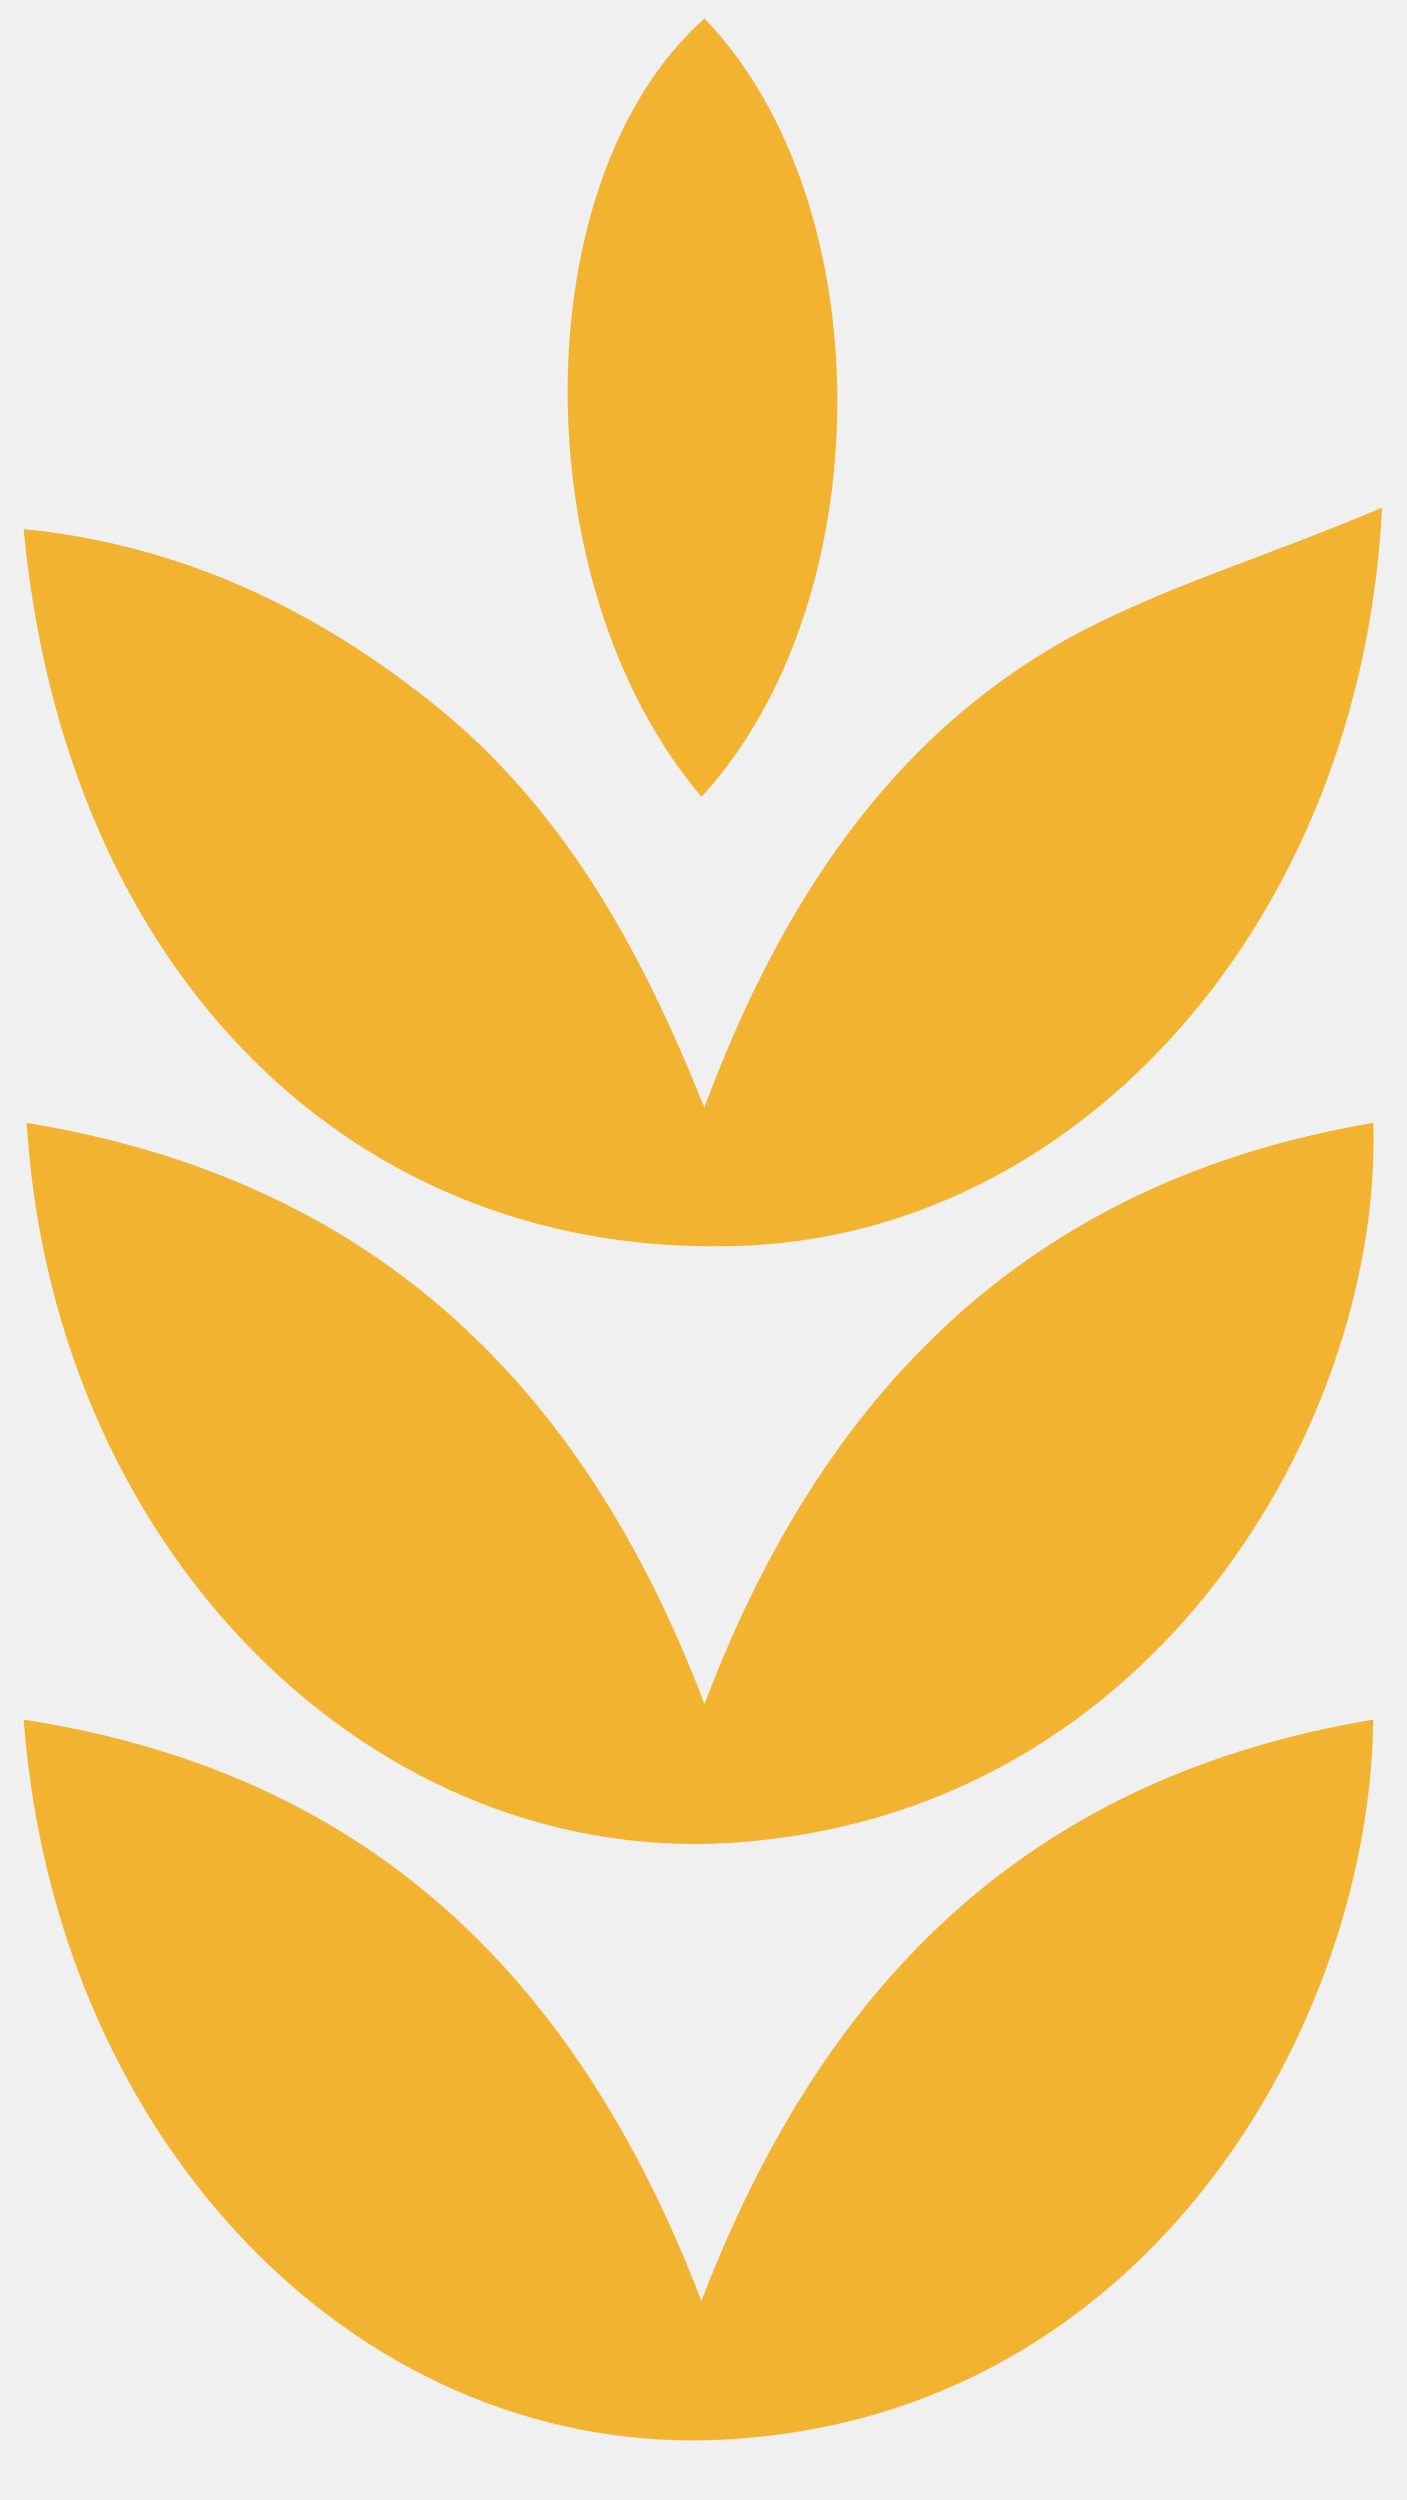
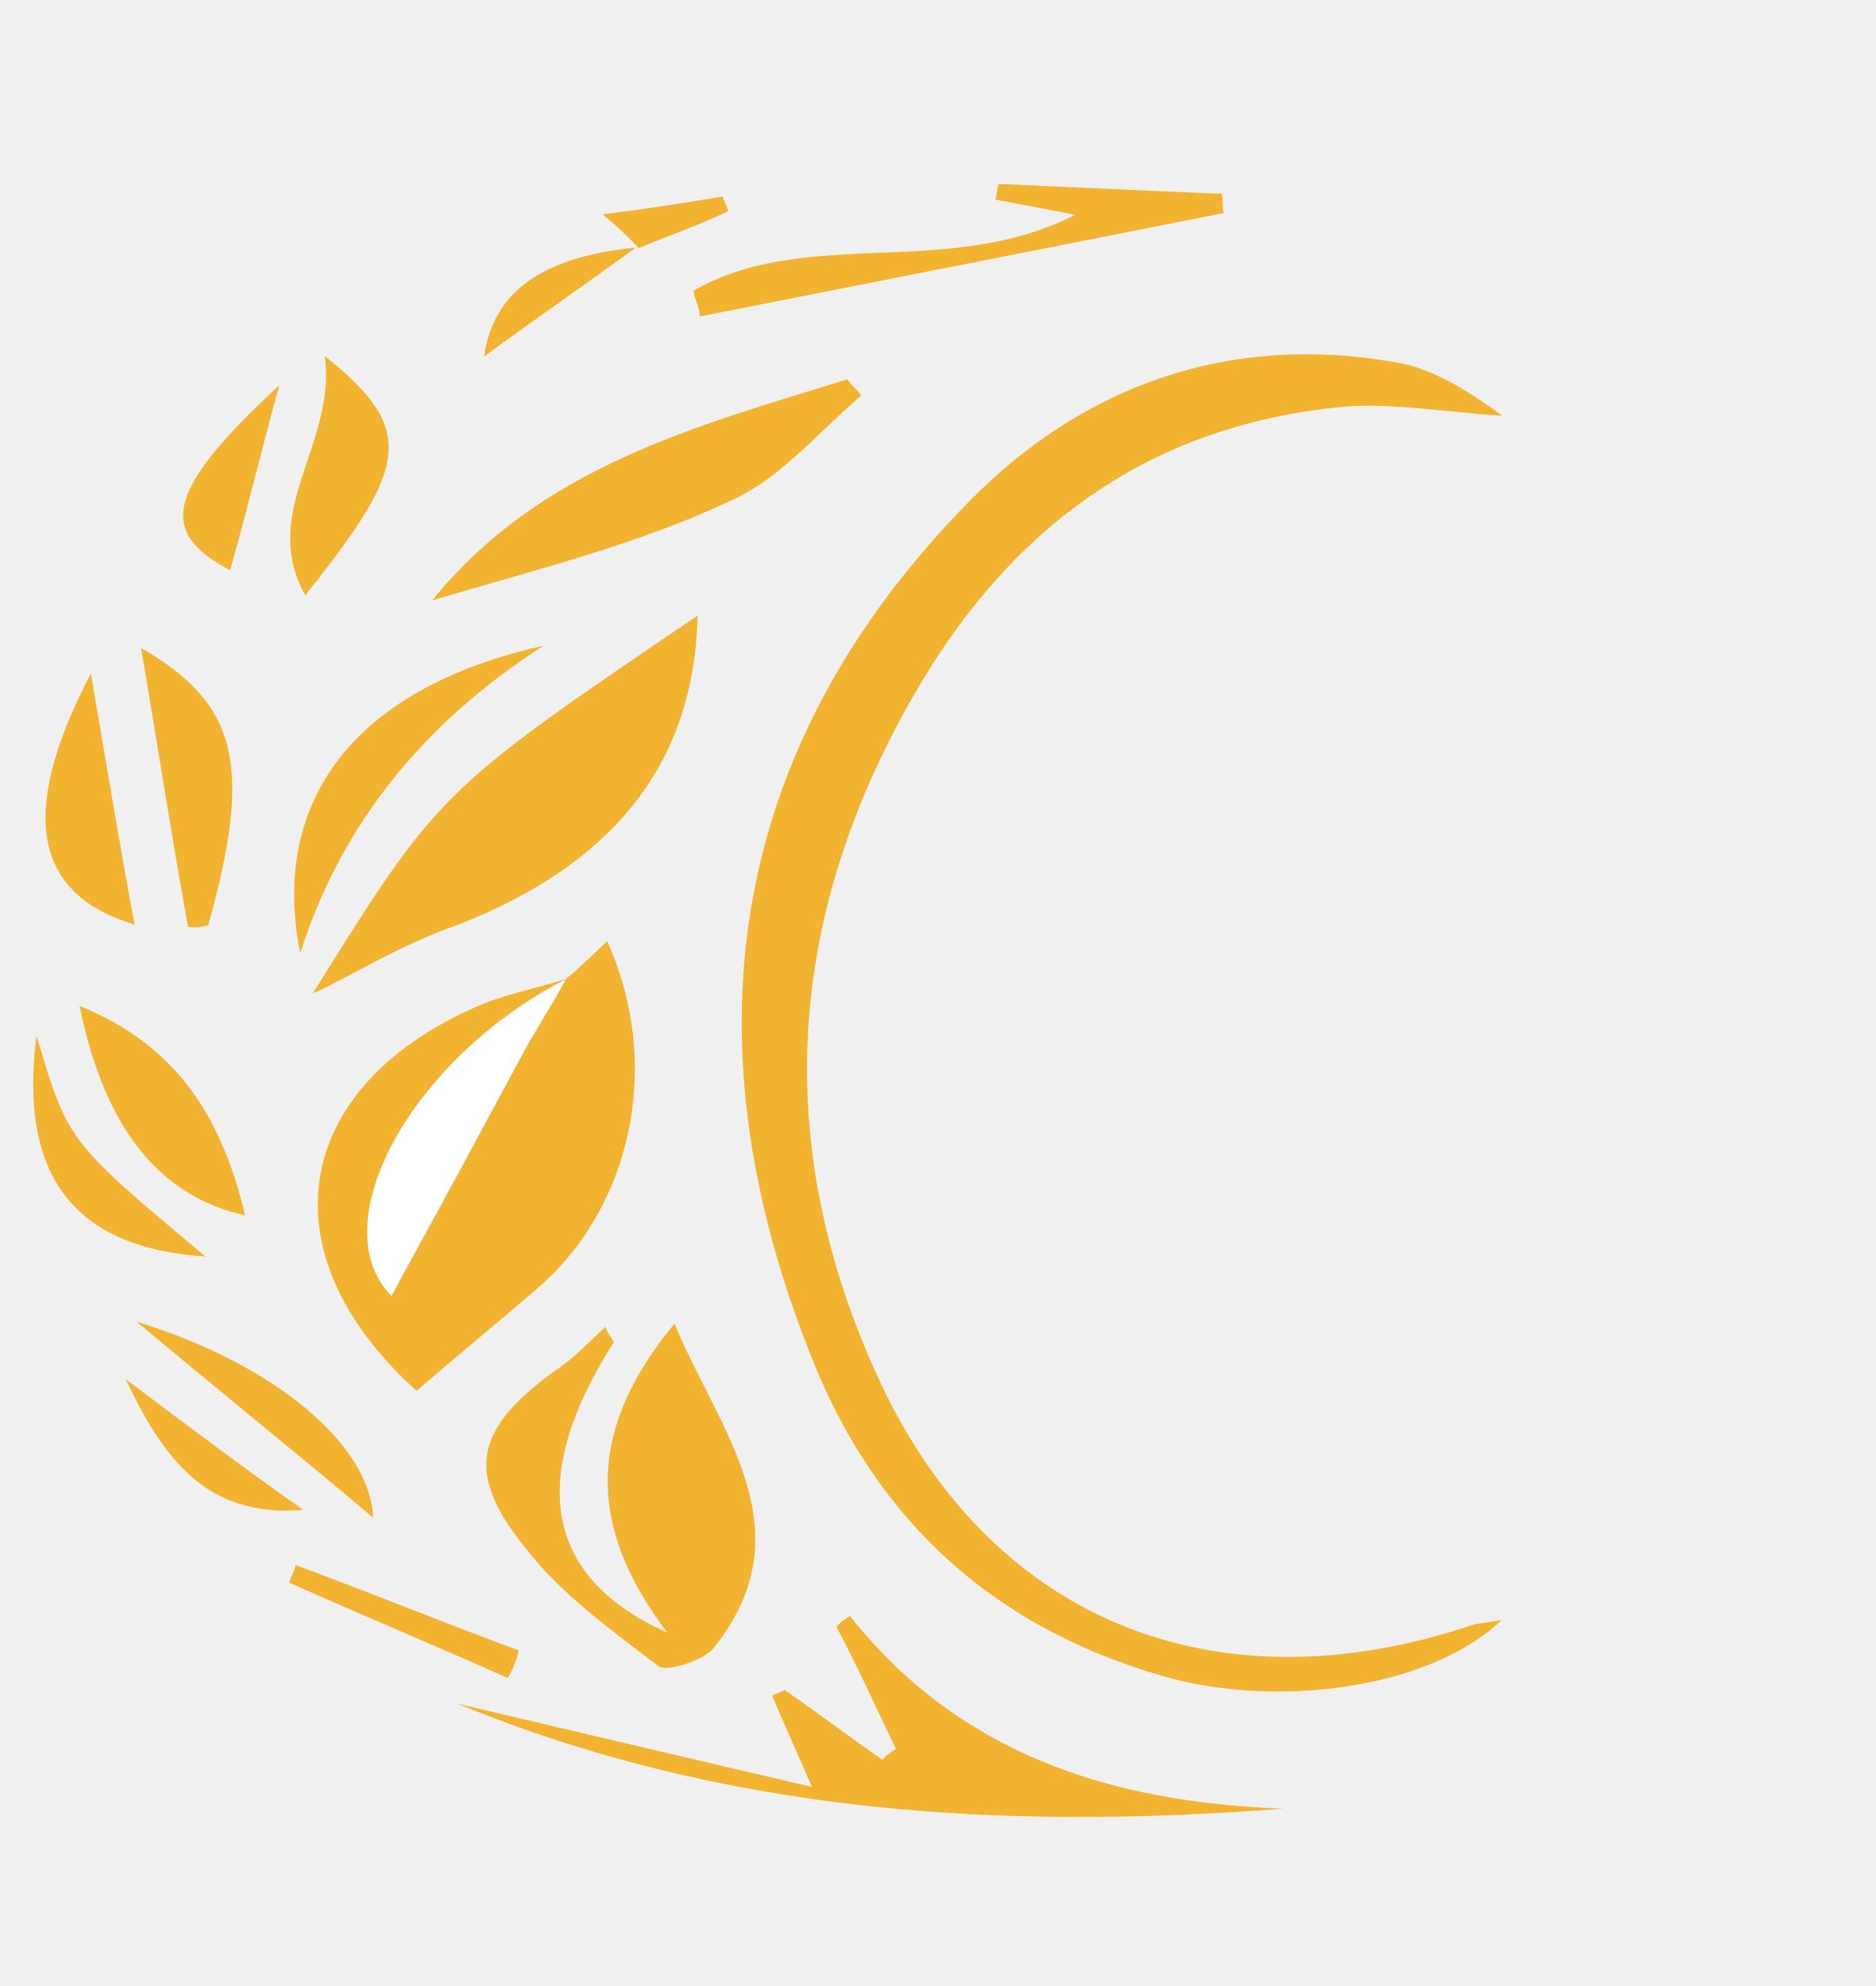
- <svg xmlns="http://www.w3.org/2000/svg" width="18" height="32" viewBox="0 0 18 32" fill="none">
-   <g clip-path="url(#clip0_456_4556)">
-     <path d="M0.342 14.373C4.66 15.081 7.426 17.601 9.017 21.814C10.608 17.601 13.373 15.081 17.578 14.373C17.692 17.995 15.002 22.956 9.812 23.547C5.001 24.138 0.683 20.003 0.342 14.373Z" fill="#F2B430" />
-     <path d="M17.69 6.498C17.425 11.813 13.789 15.829 9.432 15.948C4.508 16.105 0.833 12.443 0.303 6.773C2.31 6.97 4.053 7.797 5.606 9.057C7.197 10.356 8.182 12.089 9.015 14.176C10 11.538 11.402 9.451 13.637 8.191C14.849 7.521 16.213 7.128 17.69 6.498Z" fill="#F2B430" />
-     <path d="M0.303 22.011C4.621 22.68 7.349 25.2 8.978 29.453C10.607 25.2 13.334 22.72 17.577 22.011C17.539 25.869 14.736 30.91 9.319 31.224C4.697 31.5 0.719 27.523 0.303 22.011Z" fill="#F2B430" />
-     <path d="M8.98 10.199C6.669 7.482 6.707 2.284 9.018 0.237C11.291 2.599 11.291 7.679 8.98 10.199Z" fill="#F2B430" />
-   </g>
-   <defs>
-     <clipPath id="clip0_456_4556">
-       <rect width="17.804" height="31.5" fill="white" />
-     </clipPath>
-   </defs>
+ <svg xmlns="http://www.w3.org/2000/svg" width="34" height="36" viewBox="0 0 34 36" fill="none">
+   <path d="M27.226 29.365C25.914 30.627 23.104 30.977 21.058 30.375C17.791 29.424 15.753 27.339 14.651 24.445C12.424 18.749 13.225 13.5 17.585 9.076C19.626 7.003 22.281 6.021 25.334 6.573C25.986 6.684 26.618 7.086 27.237 7.535C26.204 7.48 25.108 7.26 24.078 7.403C20.679 7.806 18.329 9.654 16.701 12.373C14.338 16.348 13.919 20.502 15.86 24.84C17.864 29.343 21.987 31.049 26.736 29.443C26.846 29.421 27.006 29.41 27.226 29.365Z" fill="#F2B430" />
+   <path d="M10.257 17.749C10.501 17.55 10.754 17.305 11.007 17.059C12.028 19.307 11.437 21.886 9.769 23.331C9.027 23.974 8.295 24.569 7.554 25.212C4.728 22.671 5.309 19.601 8.835 18.165C9.279 18.004 9.763 17.9 10.257 17.749C7.397 19.213 5.901 22.208 7.109 23.464C7.894 22.047 8.687 20.583 9.49 19.071C9.729 18.627 9.968 18.183 10.257 17.749Z" fill="#F2B430" />
+   <path d="M11.134 24.324C9.595 26.724 9.813 28.575 12.1 29.595C10.527 27.536 10.757 25.769 12.23 23.993C13.005 25.901 14.673 27.733 12.921 29.896C12.727 30.104 12.066 30.322 11.934 30.199C11.076 29.547 10.168 28.887 9.545 28.084C8.413 26.695 8.614 25.902 10.053 24.853C10.405 24.626 10.667 24.333 10.979 24.05C11.011 24.154 11.052 24.21 11.134 24.324Z" fill="#F2B430" />
+   <path d="M5.67 18.008C7.966 14.333 7.966 14.333 12.648 11.158C12.587 13.935 11.015 15.692 8.336 16.751C7.231 17.129 6.231 17.772 5.67 18.008Z" fill="#F2B430" />
+   <path d="M23.271 32.785C18.134 33.183 13.13 32.873 8.29 30.881C10.367 31.372 12.493 31.872 14.72 32.391C14.396 31.644 14.177 31.163 13.999 30.738C14.058 30.7 14.167 30.672 14.225 30.634C14.82 31.04 15.406 31.493 16 31.899C16.068 31.814 16.127 31.776 16.245 31.701C15.871 30.945 15.547 30.199 15.165 29.491C15.232 29.405 15.35 29.33 15.409 29.292C17.369 31.766 20.09 32.673 23.271 32.785Z" fill="#F2B430" />
+   <path d="M7.836 10.883C9.792 8.465 12.617 7.727 15.361 6.876C15.443 6.99 15.534 7.056 15.616 7.169C14.815 7.849 14.138 8.7 13.183 9.106C11.54 9.872 9.752 10.316 7.836 10.883Z" fill="#F2B430" />
+   <path d="M12.57 5.273C14.602 4.092 17.205 5.074 19.495 3.892C18.847 3.77 18.448 3.694 18.049 3.619C18.067 3.524 18.084 3.43 18.102 3.335C19.435 3.392 20.817 3.457 22.149 3.514C22.181 3.618 22.154 3.759 22.186 3.863C19.021 4.487 15.855 5.112 12.69 5.736C12.675 5.538 12.594 5.424 12.57 5.273Z" fill="#F2B430" />
+   <path d="M9.855 11.705C7.738 13.066 6.207 14.88 5.443 17.279C4.91 14.634 6.296 12.499 9.855 11.705Z" fill="#F2B430" />
+   <path d="M3.409 16.799C3.105 15.127 2.851 13.464 2.557 11.745C4.327 12.765 4.579 13.889 3.776 16.77C3.667 16.798 3.558 16.827 3.409 16.799Z" fill="#F2B430" />
+   <path d="M1.443 18.234C3.267 18.971 4.041 20.34 4.444 22.031C2.907 21.691 1.898 20.473 1.443 18.234Z" fill="#F2B430" />
+   <path d="M5.889 6.456C7.596 7.806 7.363 8.496 5.534 10.792C4.687 9.262 6.102 8.062 5.889 6.456Z" fill="#F2B430" />
+   <path d="M1.648 12.207C1.943 13.927 2.182 15.391 2.44 16.76C0.68 16.232 0.273 14.834 1.648 12.207Z" fill="#F2B430" />
+   <path d="M0.662 18.773C1.229 20.69 1.229 20.69 3.727 22.777C1.379 22.626 0.329 21.351 0.662 18.773Z" fill="#F2B430" />
+   <path d="M6.766 27.509C5.34 26.309 3.905 25.157 2.479 23.958C4.968 24.723 6.708 26.177 6.766 27.509Z" fill="#F2B430" />
+   <path d="M5.064 6.983C4.741 8.145 4.477 9.269 4.172 10.336C2.856 9.647 2.999 8.891 5.064 6.983Z" fill="#F2B430" />
+   <path d="M2.277 24.998C3.408 25.848 4.448 26.632 5.496 27.368C3.712 27.52 2.943 26.396 2.277 24.998Z" fill="#F2B430" />
+   <path d="M9.207 30.418C7.873 29.823 6.58 29.285 5.246 28.69C5.264 28.596 5.332 28.511 5.358 28.369C6.71 28.869 8.053 29.417 9.405 29.917C9.369 30.106 9.283 30.285 9.207 30.418Z" fill="#F2B430" />
+   <path d="M11.525 4.488C10.625 5.15 9.675 5.802 8.775 6.463C8.949 5.273 9.84 4.659 11.525 4.488Z" fill="#F2B430" />
+   <path d="M11.581 4.498C11.409 4.319 11.236 4.139 10.923 3.884C11.715 3.79 12.408 3.676 13.101 3.563C13.133 3.666 13.174 3.723 13.206 3.827C12.695 4.073 12.143 4.262 11.581 4.498Z" fill="#F2B430" />
+   <path d="M10.246 17.777C10.007 18.221 9.718 18.655 9.479 19.099C8.686 20.564 7.833 22.066 7.099 23.492C5.84 22.227 7.386 19.241 10.246 17.777Z" fill="white" />
</svg>
